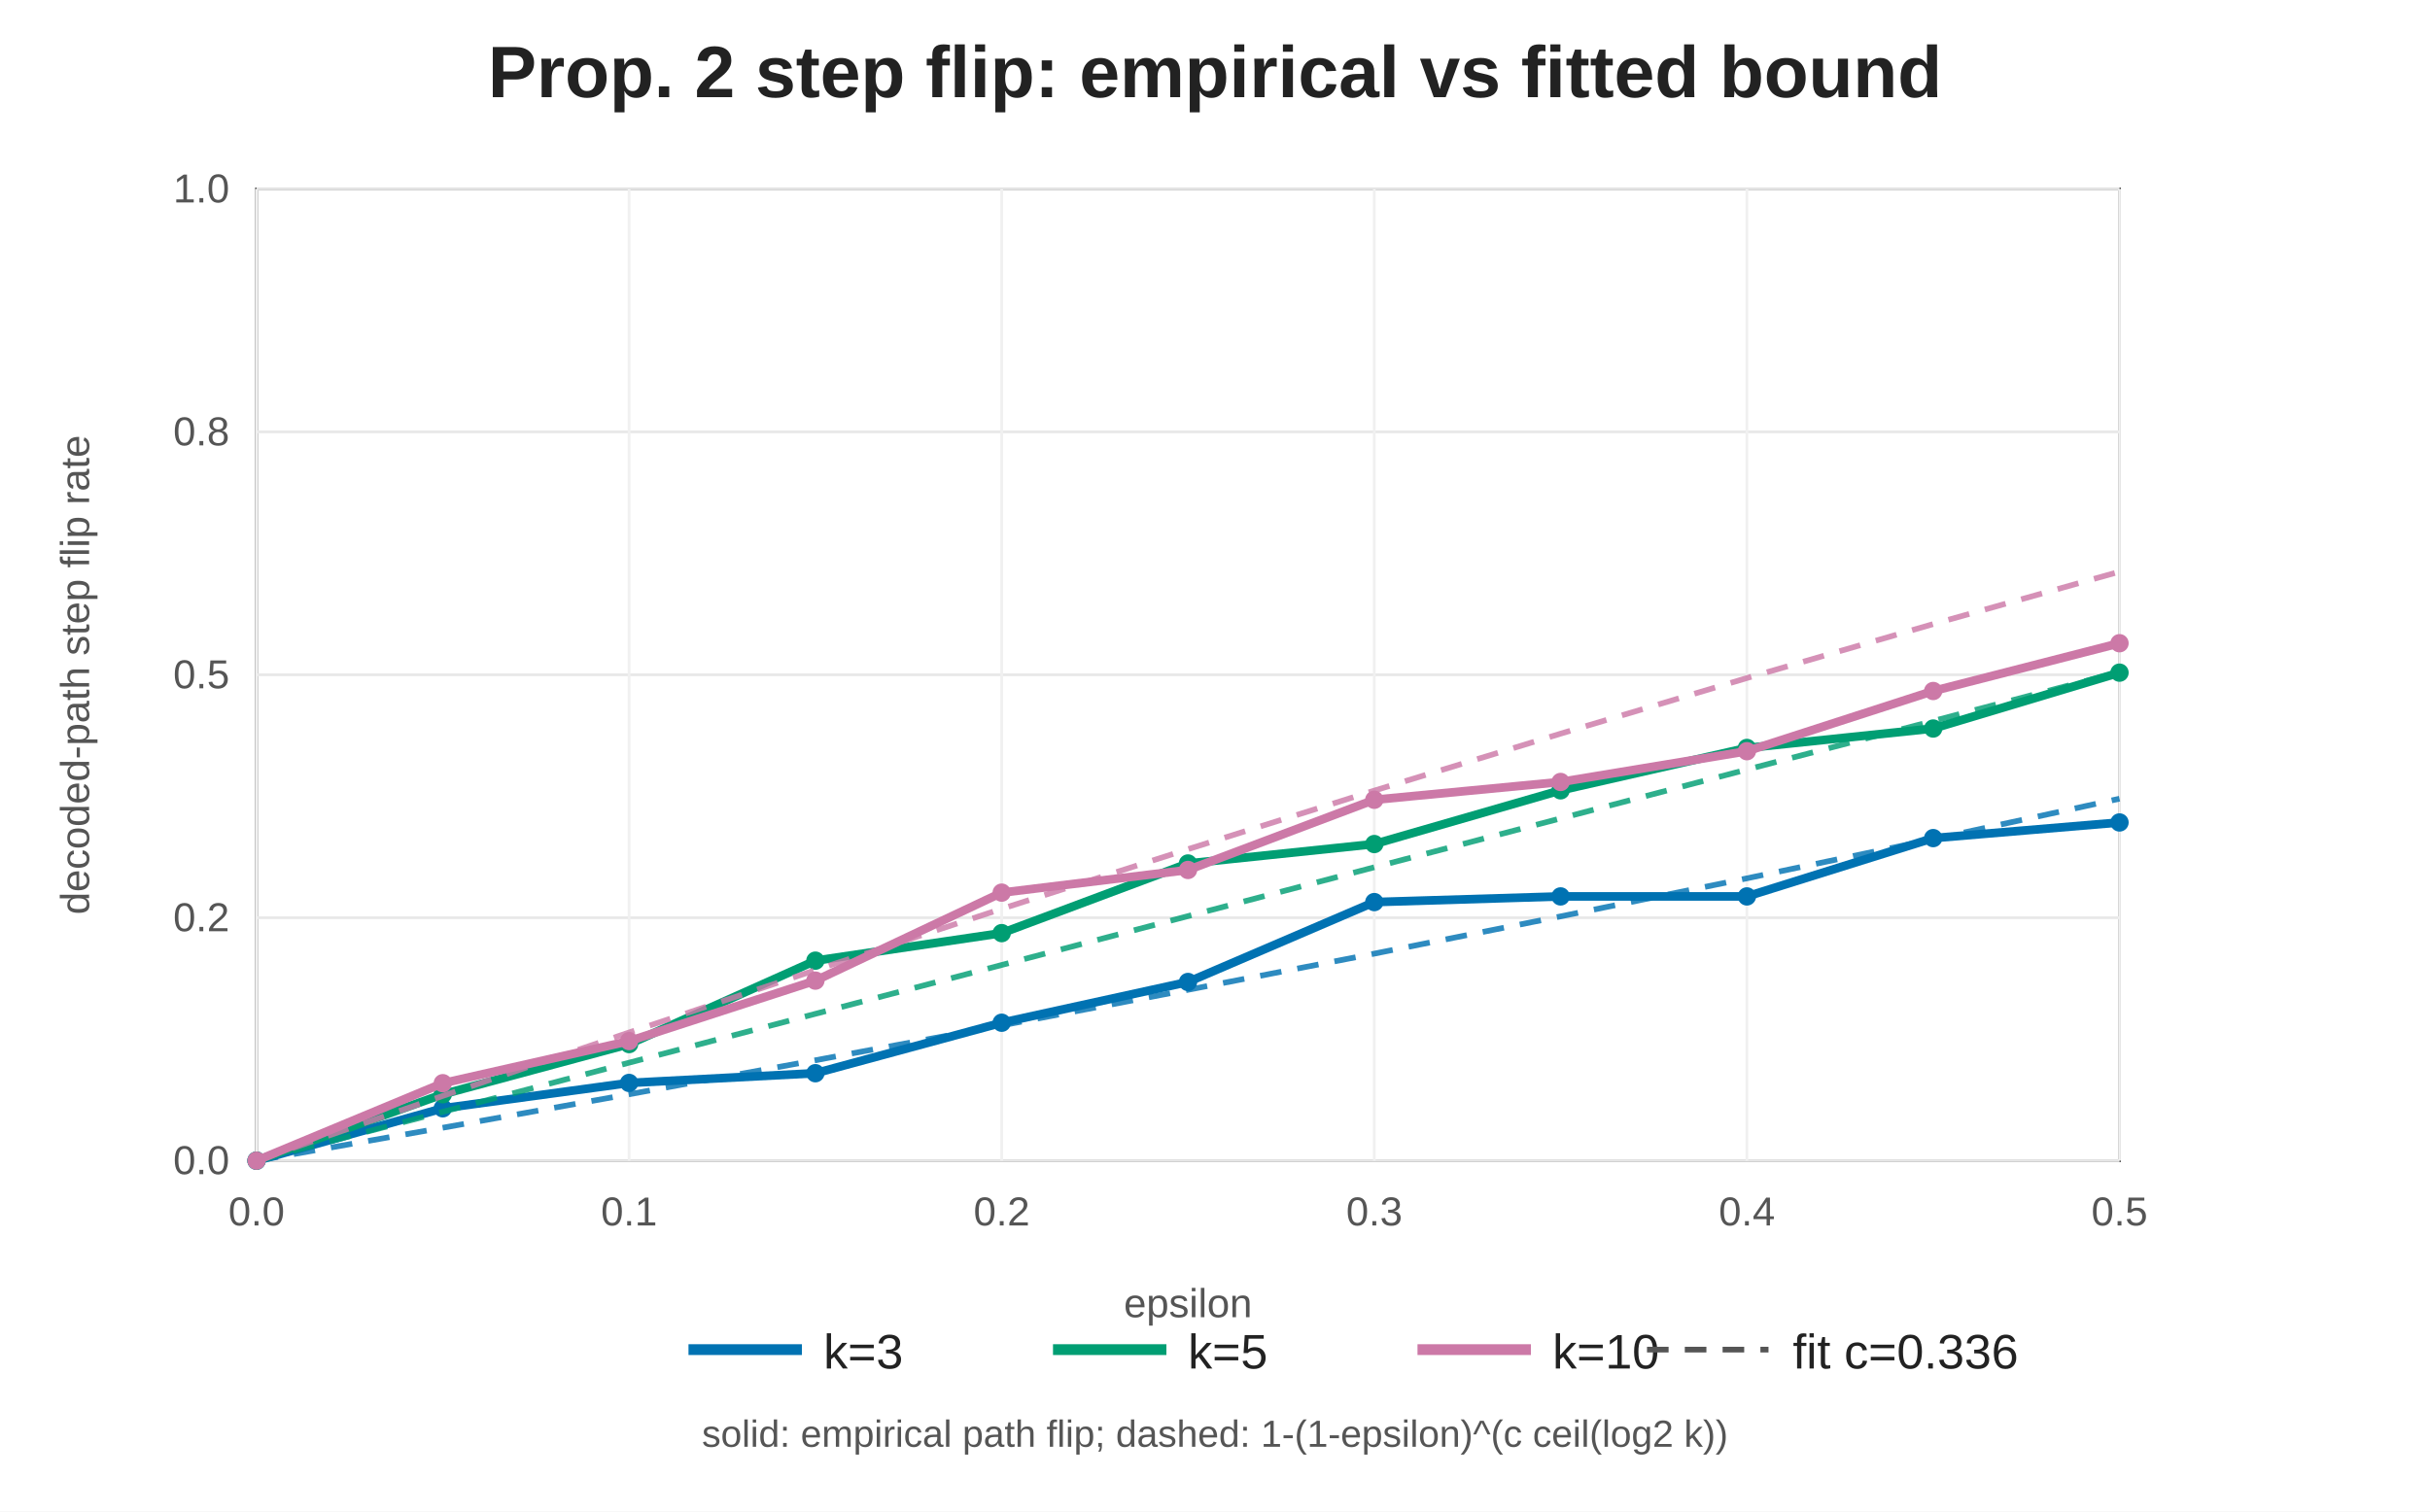
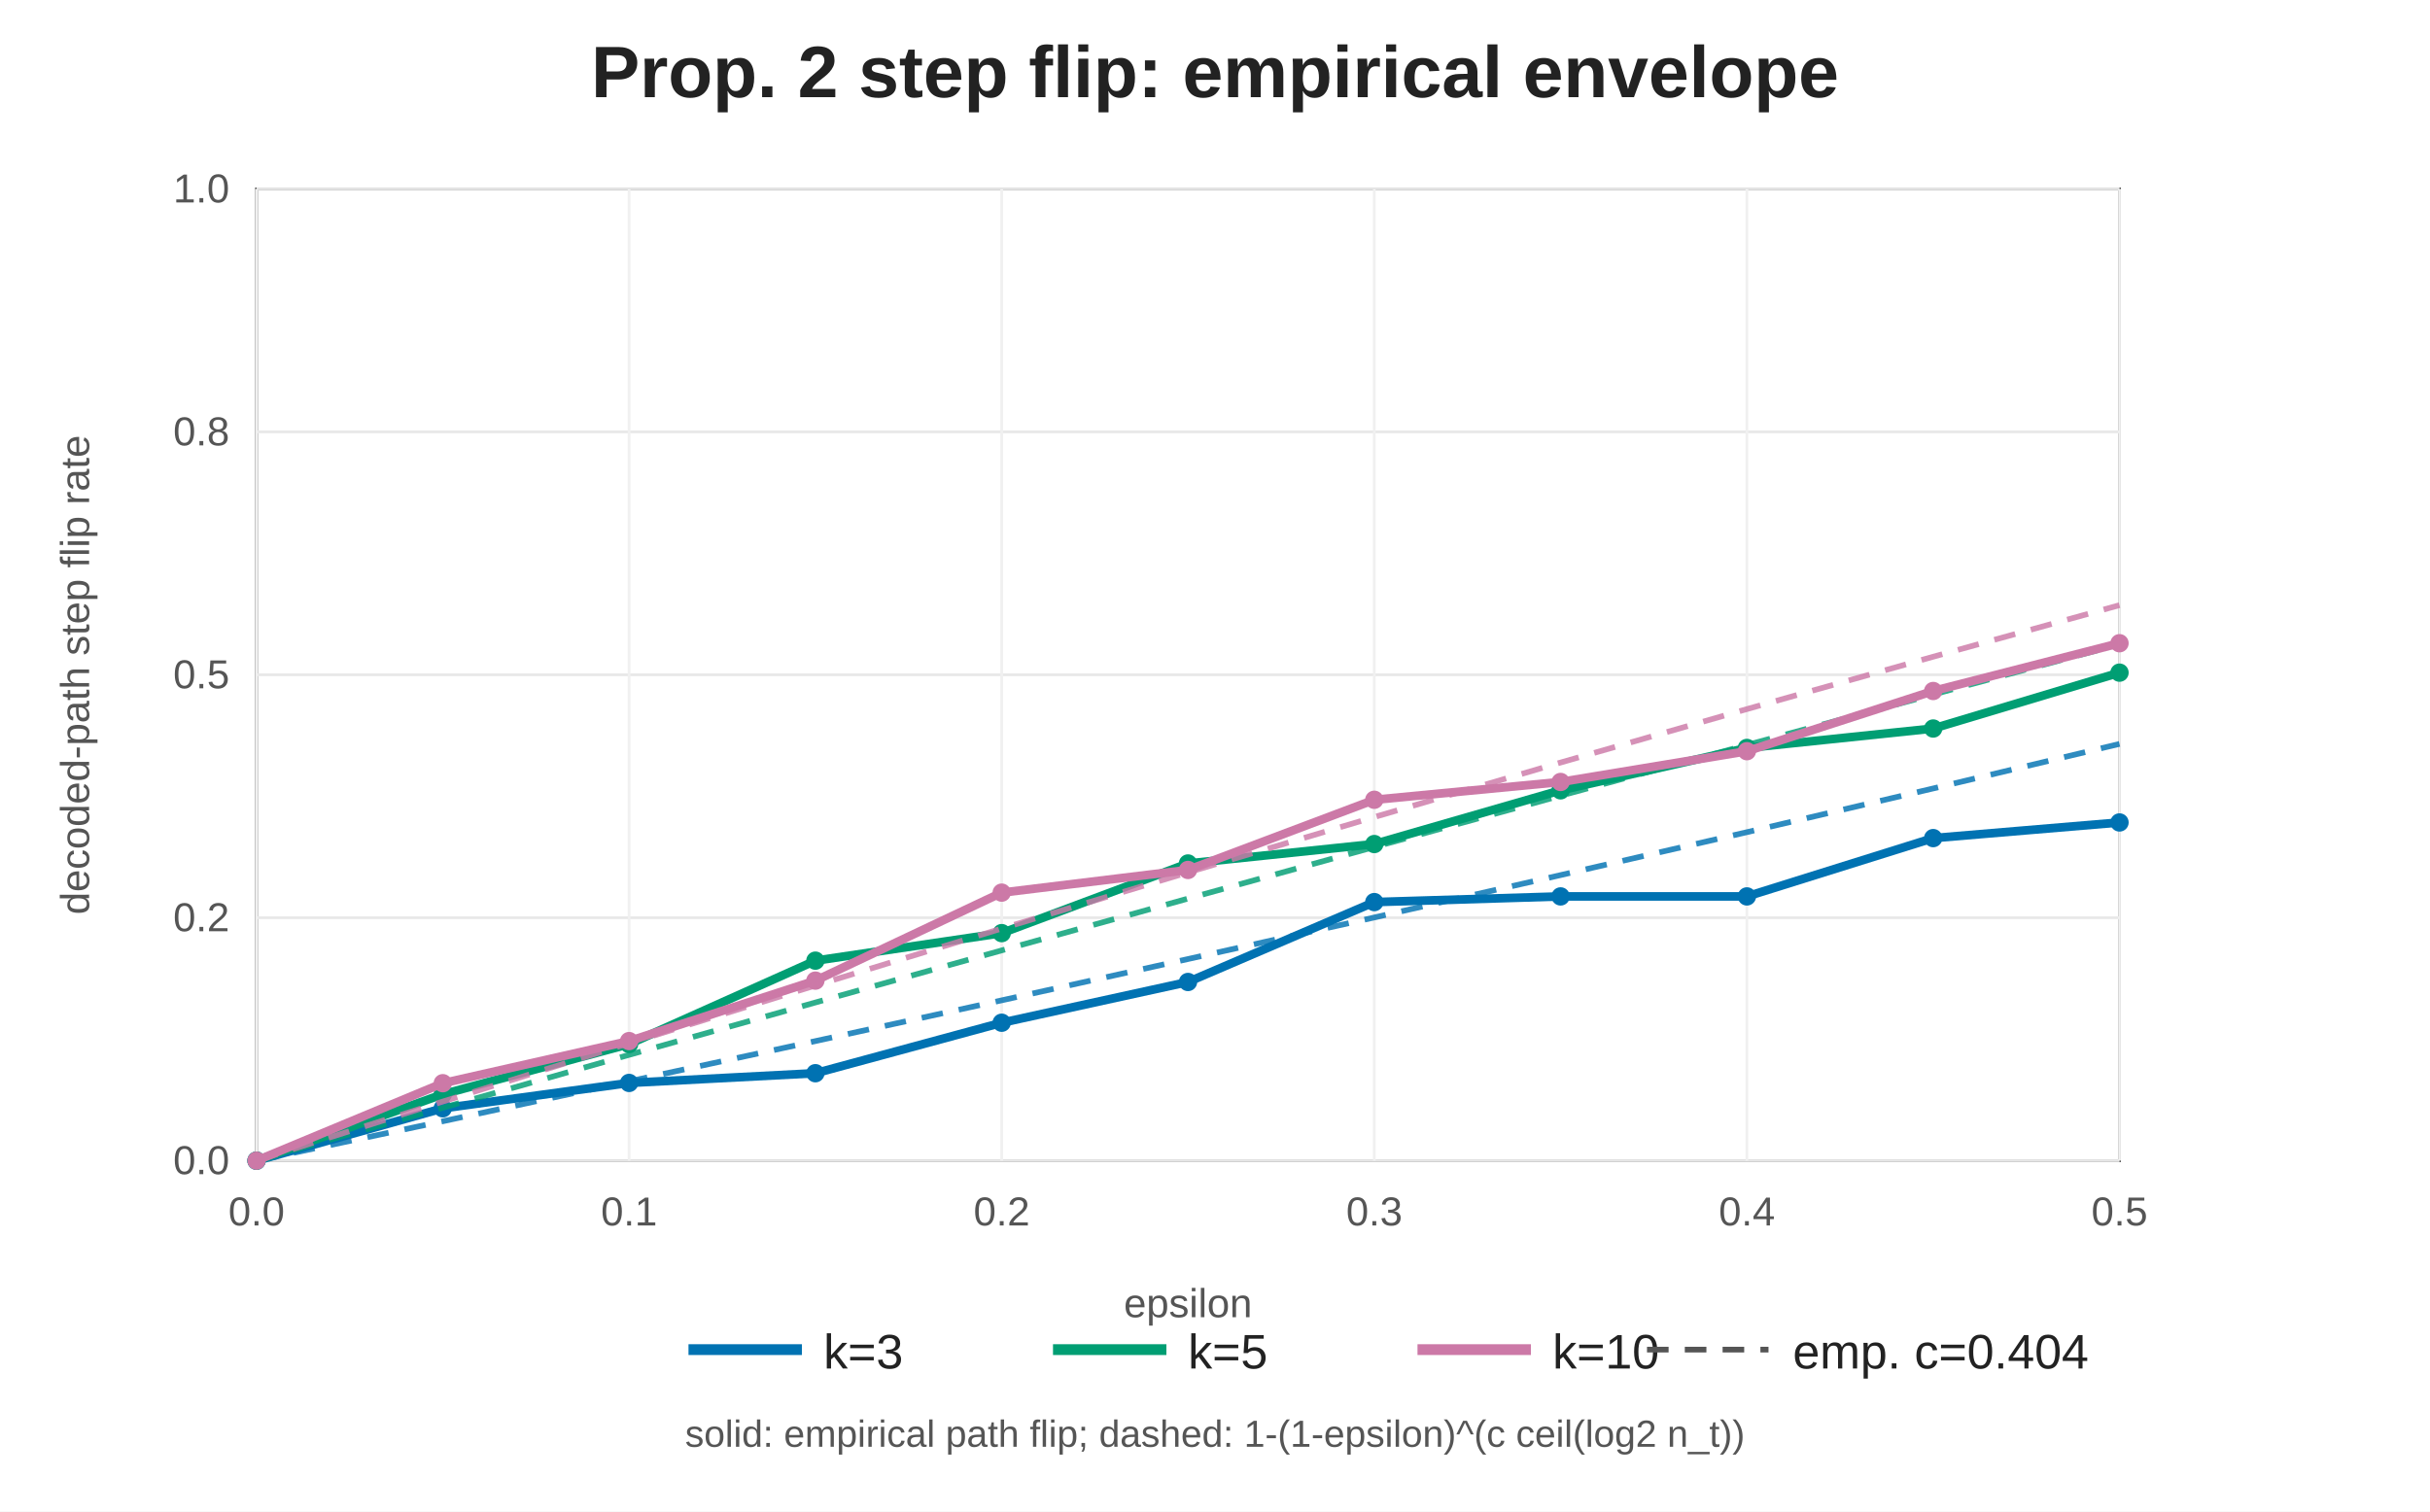
<svg xmlns="http://www.w3.org/2000/svg" width="900" height="560" viewBox="0 0 900 560">
  <rect x="0" y="0" width="900" height="560" fill="#FFFFFF" />
  <style>text{font-family:Arial,Helvetica,sans-serif;fill:#222}.title{font-size:27px;font-weight:700}.tick{font-size:15px;fill:#555}.legend{font-size:18px}.note{font-size:14px;fill:#555}</style>
-   <text class="title" x="450" y="36" text-anchor="middle">Prop. 2 step flip: empirical vs fitted bound</text>
+   <text class="title" x="450" y="36" text-anchor="middle">Prop. 2 step flip: empirical envelope</text>
  <rect x="95" y="70" width="690" height="360" fill="none" stroke="#333" />
  <line x1="95" x2="785" y1="430.0" y2="430.0" stroke="#E8E8E8" />
  <text class="tick" x="85" y="435.0" text-anchor="end">0.0</text>
  <line x1="95" x2="785" y1="340.0" y2="340.0" stroke="#E8E8E8" />
  <text class="tick" x="85" y="345.0" text-anchor="end">0.2</text>
  <line x1="95" x2="785" y1="250.0" y2="250.0" stroke="#E8E8E8" />
  <text class="tick" x="85" y="255.0" text-anchor="end">0.5</text>
  <line x1="95" x2="785" y1="160.0" y2="160.0" stroke="#E8E8E8" />
  <text class="tick" x="85" y="165.0" text-anchor="end">0.8</text>
  <line x1="95" x2="785" y1="70.0" y2="70.0" stroke="#E8E8E8" />
  <text class="tick" x="85" y="75.0" text-anchor="end">1.0</text>
  <line x1="95.0" x2="95.0" y1="70" y2="430" stroke="#F0F0F0" />
  <text class="tick" x="95.0" y="454" text-anchor="middle">0.0</text>
  <line x1="233.0" x2="233.0" y1="70" y2="430" stroke="#F0F0F0" />
  <text class="tick" x="233.0" y="454" text-anchor="middle">0.1</text>
  <line x1="371.0" x2="371.0" y1="70" y2="430" stroke="#F0F0F0" />
  <text class="tick" x="371.0" y="454" text-anchor="middle">0.2</text>
  <line x1="509" x2="509" y1="70" y2="430" stroke="#F0F0F0" />
  <text class="tick" x="509" y="454" text-anchor="middle">0.3</text>
  <line x1="647.0" x2="647.0" y1="70" y2="430" stroke="#F0F0F0" />
  <text class="tick" x="647.0" y="454" text-anchor="middle">0.4</text>
  <line x1="785.0" x2="785.0" y1="70" y2="430" stroke="#F0F0F0" />
  <text class="tick" x="785.0" y="454" text-anchor="middle">0.5</text>
  <path d="M95.0,430.0 L164.0,410.6 L233.0,401.2 L302.0,397.6 L371.0,378.9 L440.0,363.8 L509.0,334.2 L578.0,332.1 L647.0,332.1 L716.0,310.5 L785.0,304.7" fill="none" stroke="#0072B2" stroke-width="3.2" />
  <circle cx="95.0" cy="430.0" r="3.4" fill="#0072B2" />
  <circle cx="164.0" cy="410.6" r="3.4" fill="#0072B2" />
  <circle cx="233.0" cy="401.2" r="3.4" fill="#0072B2" />
  <circle cx="302.0" cy="397.6" r="3.4" fill="#0072B2" />
  <circle cx="371.0" cy="378.9" r="3.4" fill="#0072B2" />
  <circle cx="440.0" cy="363.8" r="3.4" fill="#0072B2" />
  <circle cx="509.0" cy="334.2" r="3.4" fill="#0072B2" />
  <circle cx="578.0" cy="332.1" r="3.4" fill="#0072B2" />
  <circle cx="647.0" cy="332.1" r="3.4" fill="#0072B2" />
  <circle cx="716.0" cy="310.5" r="3.4" fill="#0072B2" />
  <circle cx="785.0" cy="304.7" r="3.4" fill="#0072B2" />
-   <path d="M95.0,430.0 L164.0,417.8 L233.0,405.4 L302.0,392.8 L371.0,379.9 L440.0,366.7 L509.0,353.3 L578.0,339.5 L647.0,325.4 L716.0,310.9 L785.0,295.9" fill="none" stroke="#0072B2" stroke-width="2.1" stroke-dasharray="8 6" opacity="0.82" />
+   <path d="M95.0,430.0 L164.0,415.4 L233.0,400.6 L302.0,385.7 L371.0,370.6 L440.0,355.3 L509.0,339.9 L578.0,324.2 L647.0,308.3 L716.0,292.1 L785.0,275.6" fill="none" stroke="#0072B2" stroke-width="2.1" stroke-dasharray="8 6" opacity="0.82" />
  <path d="M95.0,430.0 L164.0,405.4 L233.0,386.8 L302.0,355.9 L371.0,345.7 L440.0,319.9 L509.0,312.7 L578.0,292.8 L647.0,277.1 L716.0,269.9 L785.0,249.2" fill="none" stroke="#009E73" stroke-width="3.2" />
  <circle cx="95.0" cy="430.0" r="3.4" fill="#009E73" />
  <circle cx="164.0" cy="405.4" r="3.4" fill="#009E73" />
  <circle cx="233.0" cy="386.8" r="3.4" fill="#009E73" />
  <circle cx="302.0" cy="355.9" r="3.4" fill="#009E73" />
  <circle cx="371.0" cy="345.7" r="3.4" fill="#009E73" />
  <circle cx="440.0" cy="319.9" r="3.4" fill="#009E73" />
  <circle cx="509.0" cy="312.7" r="3.4" fill="#009E73" />
  <circle cx="578.0" cy="292.8" r="3.4" fill="#009E73" />
  <circle cx="647.0" cy="277.1" r="3.4" fill="#009E73" />
  <circle cx="716.0" cy="269.9" r="3.4" fill="#009E73" />
  <circle cx="785.0" cy="249.2" r="3.4" fill="#009E73" />
-   <path d="M95.0,430.0 L164.0,411.9 L233.0,393.7 L302.0,375.6 L371.0,357.5 L440.0,339.4 L509.0,321.3 L578.0,303.2 L647.0,285.1 L716.0,267.1 L785.0,249.0" fill="none" stroke="#009E73" stroke-width="2.1" stroke-dasharray="8 6" opacity="0.82" />
+   <path d="M95.0,430.0 L164.0,410.4 L233.0,390.8 L302.0,371.4 L371.0,352.1 L440.0,332.9 L509.0,313.8 L578.0,294.8 L647.0,276.0 L716.0,257.3 L785.0,238.7" fill="none" stroke="#009E73" stroke-width="2.1" stroke-dasharray="8 6" opacity="0.82" />
  <path d="M95.0,430.0 L164.0,401.3 L233.0,385.7 L302.0,363.3 L371.0,330.7 L440.0,322.3 L509.0,296.3 L578.0,289.7 L647.0,278.3 L716.0,256.0 L785.0,238.3" fill="none" stroke="#CC79A7" stroke-width="3.2" />
  <circle cx="95.0" cy="430.0" r="3.4" fill="#CC79A7" />
  <circle cx="164.0" cy="401.3" r="3.4" fill="#CC79A7" />
  <circle cx="233.0" cy="385.7" r="3.4" fill="#CC79A7" />
  <circle cx="302.0" cy="363.3" r="3.4" fill="#CC79A7" />
  <circle cx="371.0" cy="330.7" r="3.4" fill="#CC79A7" />
  <circle cx="440.0" cy="322.3" r="3.4" fill="#CC79A7" />
  <circle cx="509.0" cy="296.3" r="3.4" fill="#CC79A7" />
  <circle cx="578.0" cy="289.7" r="3.4" fill="#CC79A7" />
  <circle cx="647.0" cy="278.3" r="3.4" fill="#CC79A7" />
  <circle cx="716.0" cy="256.0" r="3.4" fill="#CC79A7" />
  <circle cx="785.0" cy="238.3" r="3.4" fill="#CC79A7" />
-   <path d="M95.0,430.0 L164.0,406.0 L233.0,382.5 L302.0,359.4 L371.0,336.7 L440.0,314.6 L509.0,292.9 L578.0,271.8 L647.0,251.2 L716.0,231.2 L785.0,211.8" fill="none" stroke="#CC79A7" stroke-width="2.1" stroke-dasharray="8 6" opacity="0.82" />
+   <path d="M95.0,430.0 L164.0,408.1 L233.0,386.5 L302.0,365.1 L371.0,344.0 L440.0,323.2 L509.0,302.7 L578.0,282.5 L647.0,262.7 L716.0,243.3 L785.0,224.2" fill="none" stroke="#CC79A7" stroke-width="2.1" stroke-dasharray="8 6" opacity="0.82" />
  <text class="tick" x="440.0" y="488" text-anchor="middle">epsilon</text>
  <text class="tick" transform="translate(33,250.0) rotate(-90)" text-anchor="middle">decoded-path step flip rate</text>
  <line x1="255" x2="297" y1="500" y2="500" stroke="#0072B2" stroke-width="4" />
  <text class="legend" x="305" y="507">k=3</text>
  <line x1="390" x2="432" y1="500" y2="500" stroke="#009E73" stroke-width="4" />
  <text class="legend" x="440" y="507">k=5</text>
  <line x1="525" x2="567" y1="500" y2="500" stroke="#CC79A7" stroke-width="4" />
  <text class="legend" x="575" y="507">k=10</text>
  <line x1="610" x2="655" y1="500" y2="500" stroke="#555" stroke-width="2.1" stroke-dasharray="8 6" />
-   <text class="legend" x="664" y="507">fit c=0.336</text>
-   <text class="note" x="450" y="536" text-anchor="middle">solid: empirical path flip; dashed: 1-(1-epsilon)^(c ceil(log2 k))</text>
+   <text class="legend" x="664" y="507">emp. c=0.404</text>
+   <text class="note" x="450" y="536" text-anchor="middle">solid: empirical path flip; dashed: 1-(1-epsilon)^(c ceil(log2 n_t))</text>
</svg>
